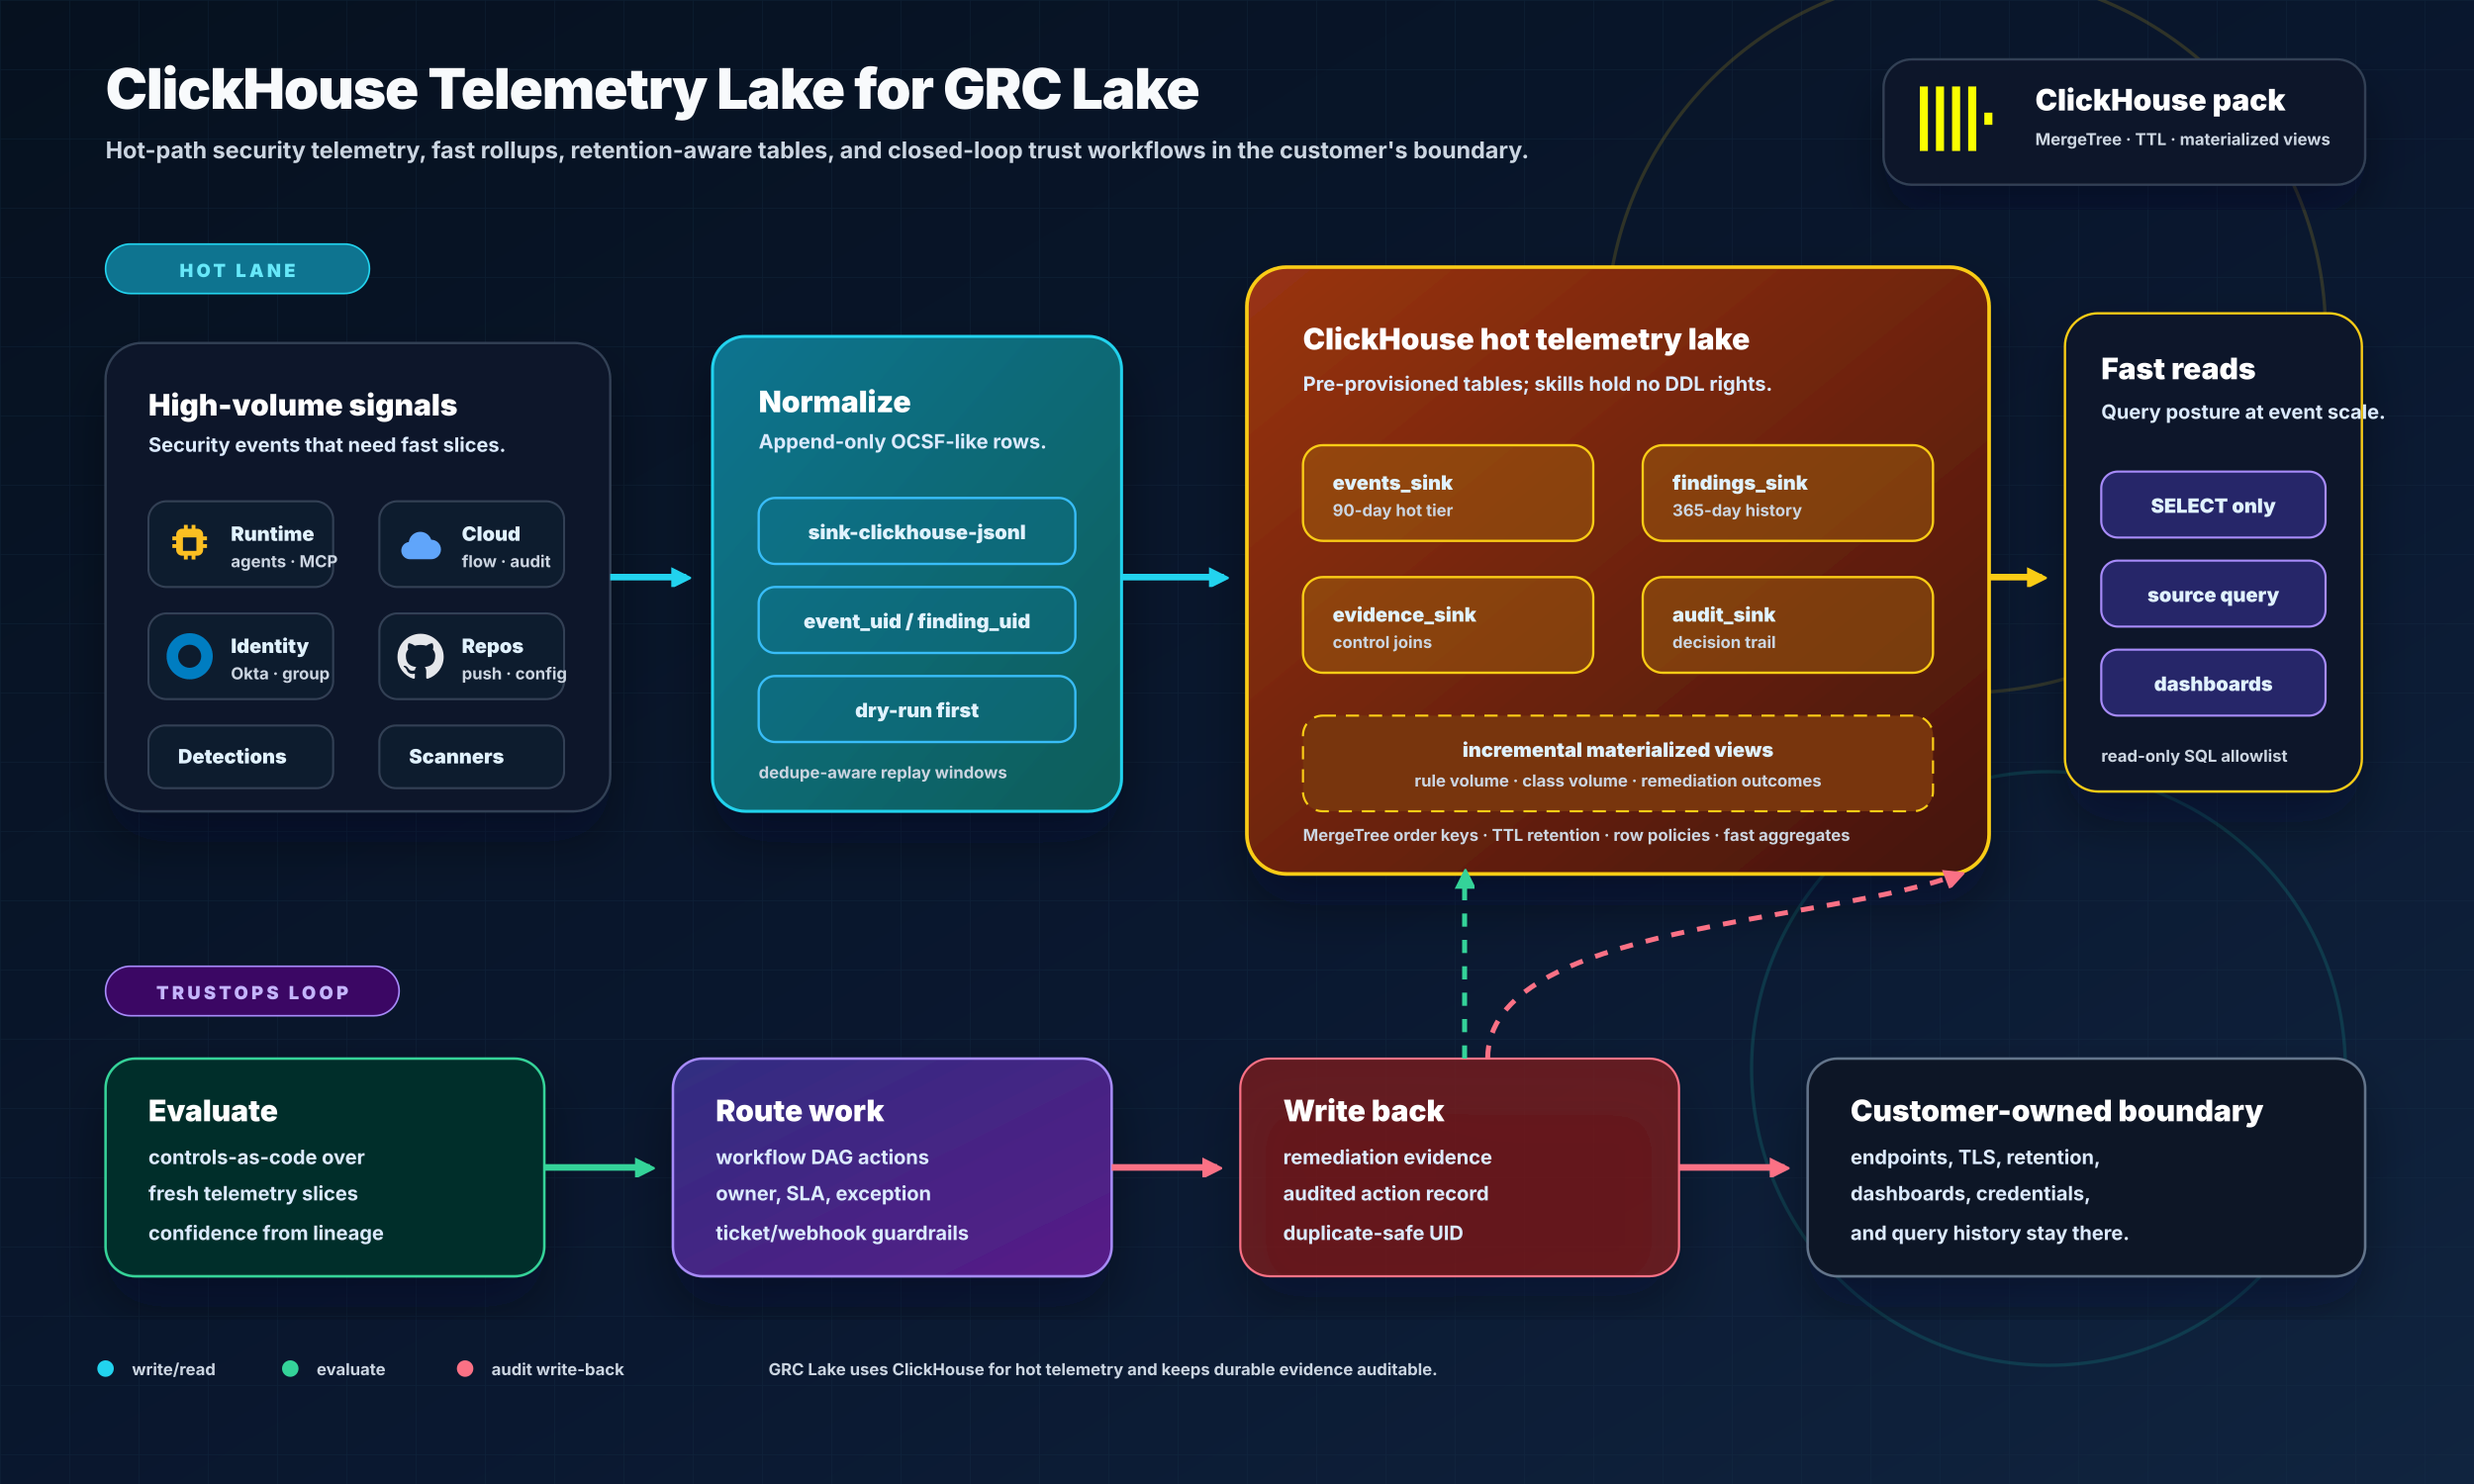
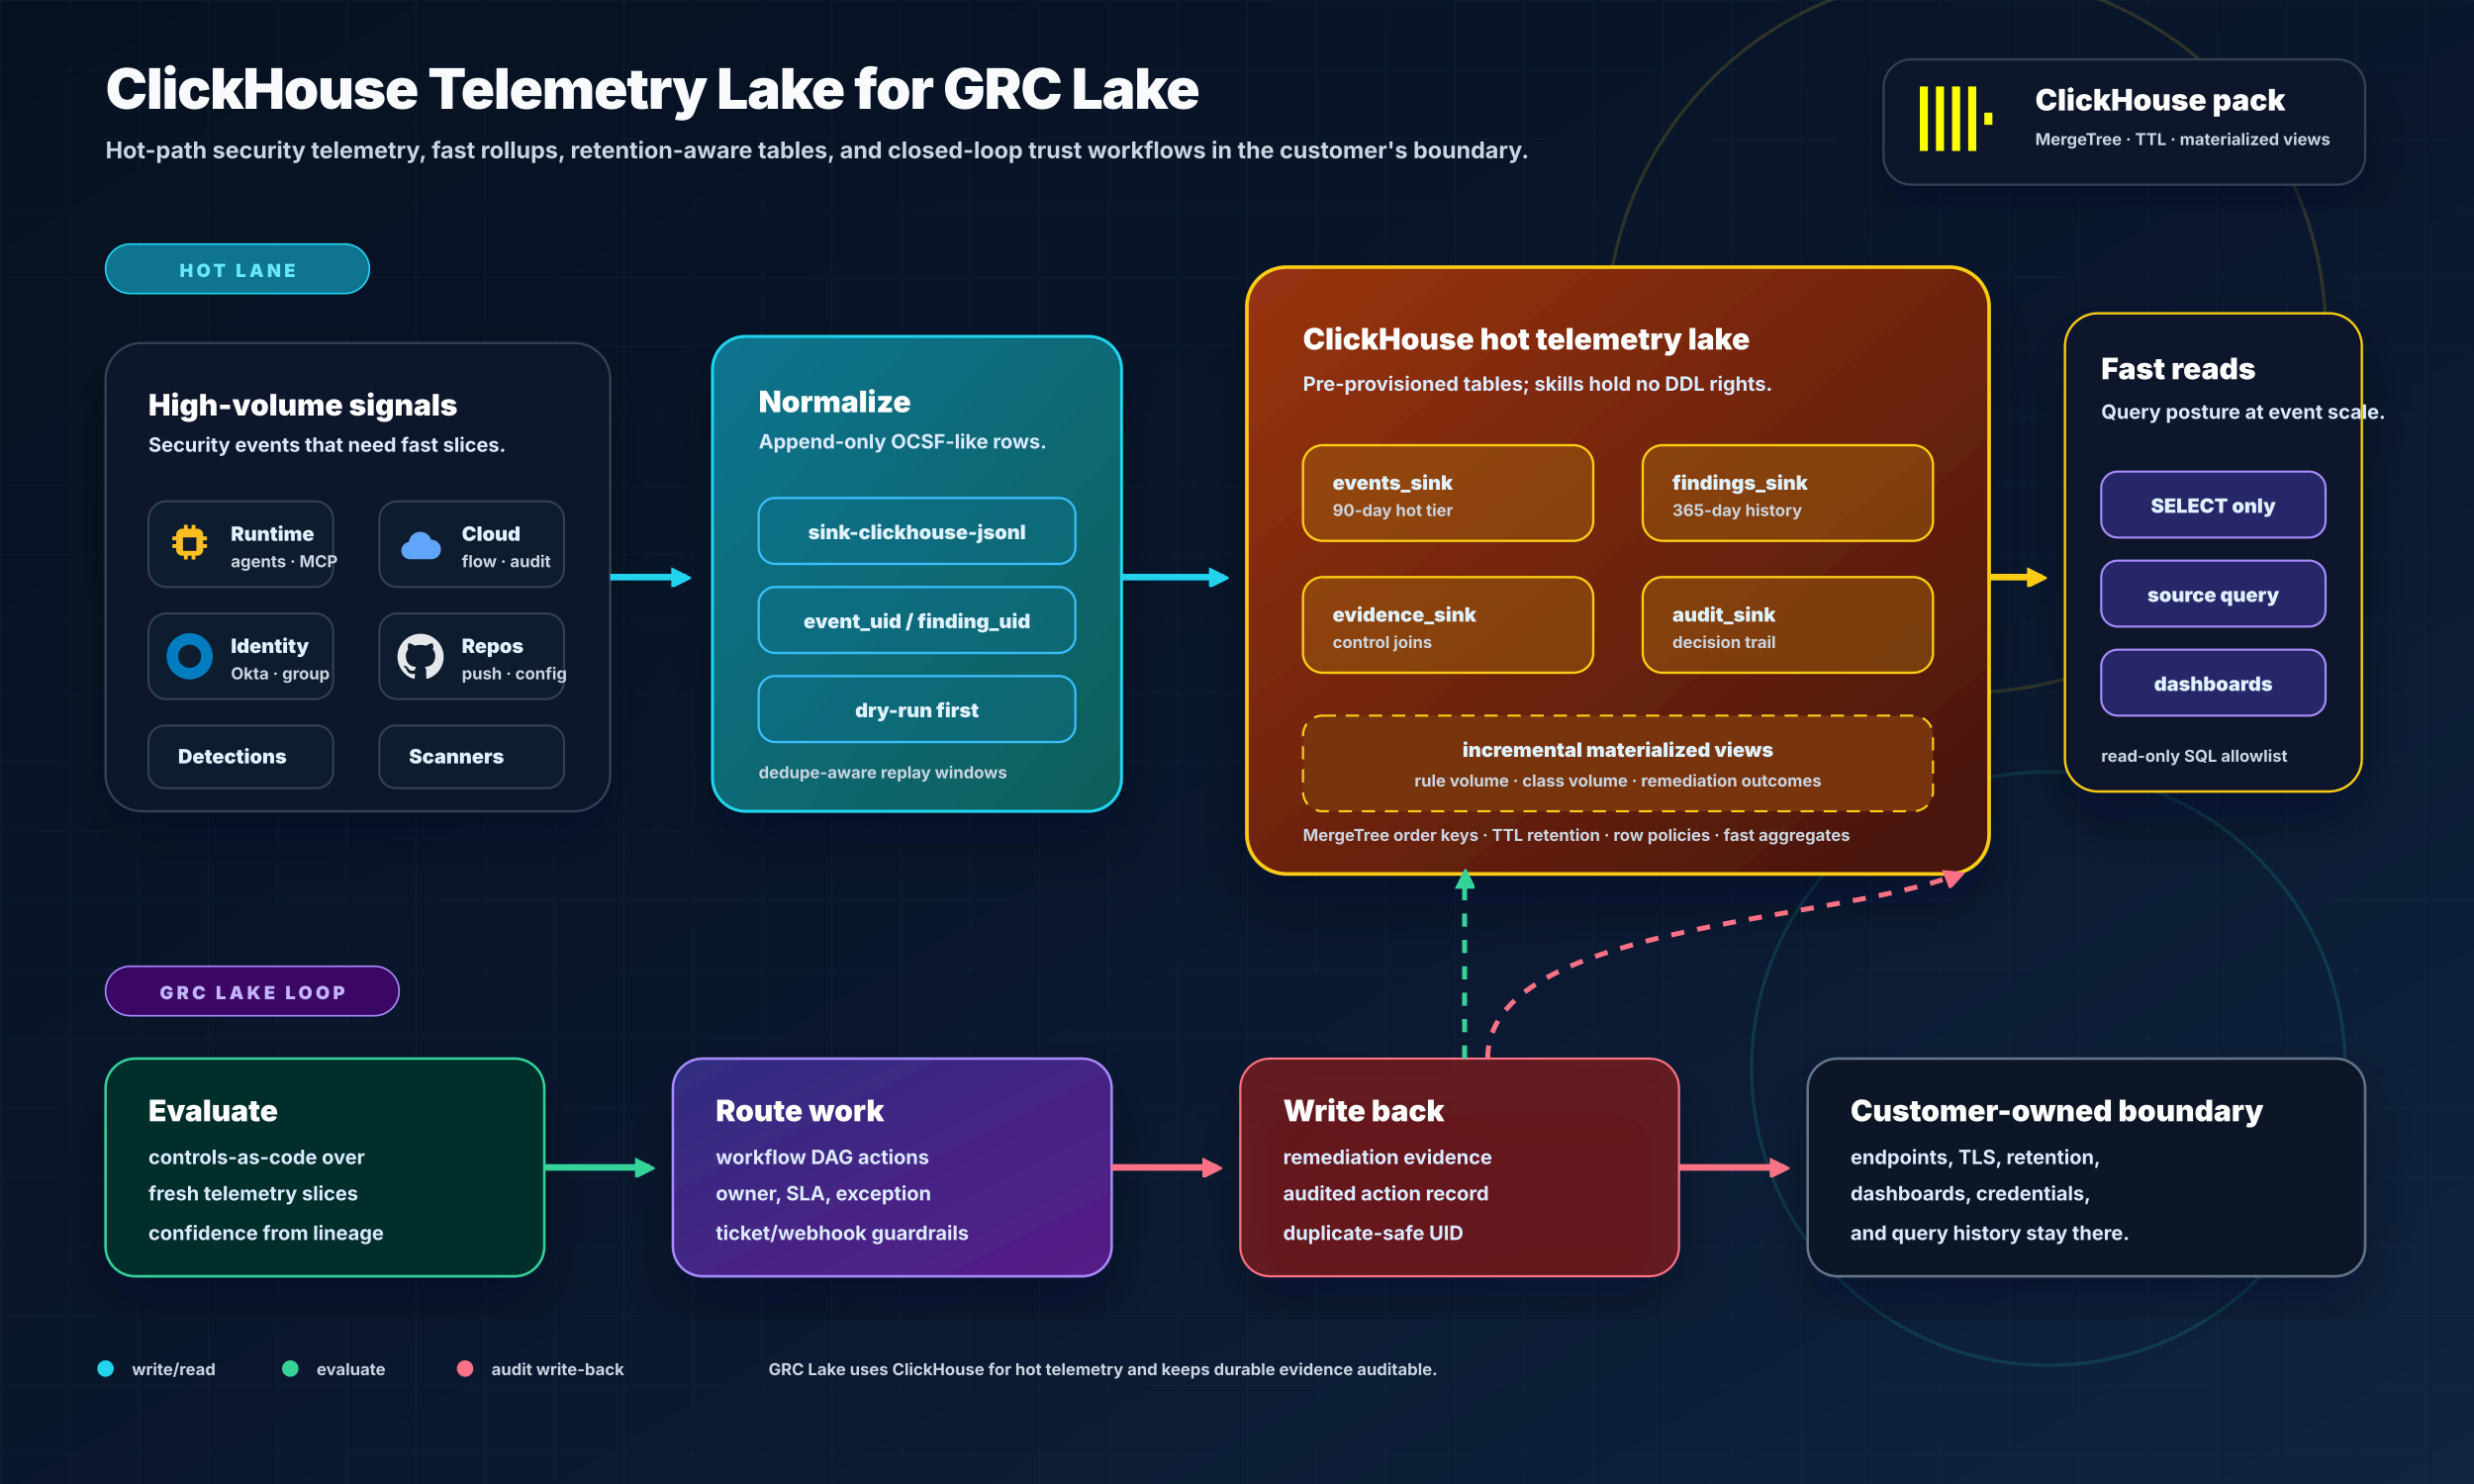
<svg xmlns="http://www.w3.org/2000/svg" width="1500" height="900" viewBox="0 0 1500 900" role="img" aria-labelledby="title desc">
  <defs>
    <linearGradient id="bg" x1="0" y1="0" x2="1" y2="1">
      <stop offset="0" stop-color="#06111f" />
      <stop offset="0.58" stop-color="#0a1830" />
      <stop offset="1" stop-color="#10243f" />
    </linearGradient>
    <linearGradient id="teal" x1="0" y1="0" x2="1" y2="1">
      <stop offset="0" stop-color="#0e7490" />
      <stop offset="1" stop-color="#115e59" />
    </linearGradient>
    <linearGradient id="lake" x1="0" y1="0" x2="1" y2="1">
      <stop offset="0" stop-color="#9a3412" />
      <stop offset="1" stop-color="#431407" />
    </linearGradient>
    <linearGradient id="purple" x1="0" y1="0" x2="1" y2="1">
      <stop offset="0" stop-color="#312e81" />
      <stop offset="1" stop-color="#581c87" />
    </linearGradient>
    <linearGradient id="green" x1="0" y1="0" x2="1" y2="1">
      <stop offset="0" stop-color="#064e3b" />
      <stop offset="1" stop-color="#052e2b" />
    </linearGradient>
    <linearGradient id="audit" x1="0" y1="0" x2="1" y2="1">
      <stop offset="0" stop-color="#7f1d1d" />
      <stop offset="1" stop-color="#581c2b" />
    </linearGradient>
    <pattern id="grid" width="42" height="42" patternUnits="userSpaceOnUse">
      <path d="M42 0H0v42" fill="none" stroke="#17304b" stroke-width="1" opacity="0.34" />
    </pattern>
    <filter id="shadow" x="-20%" y="-20%" width="140%" height="140%">
      <feDropShadow dx="0" dy="18" stdDeviation="16" flood-color="#020617" flood-opacity="0.36" />
    </filter>
    <marker id="arrowCyan" markerUnits="userSpaceOnUse" markerWidth="12" markerHeight="12" refX="9" refY="6" orient="auto">
      <path d="M0 0 13 6.5 0 13z" fill="#22d3ee" />
    </marker>
    <marker id="arrowGreen" markerUnits="userSpaceOnUse" markerWidth="12" markerHeight="12" refX="9" refY="6" orient="auto">
      <path d="M0 0 13 6.5 0 13z" fill="#34d399" />
    </marker>
    <marker id="arrowGold" markerUnits="userSpaceOnUse" markerWidth="12" markerHeight="12" refX="9" refY="6" orient="auto">
      <path d="M0 0 13 6.5 0 13z" fill="#facc15" />
    </marker>
    <marker id="arrowRose" markerUnits="userSpaceOnUse" markerWidth="12" markerHeight="12" refX="9" refY="6" orient="auto">
      <path d="M0 0 13 6.5 0 13z" fill="#fb7185" />
    </marker>
    <style>
      .sans { font-family: Inter, ui-sans-serif, system-ui, -apple-system, BlinkMacSystemFont, "Segoe UI", Arial, sans-serif; }
      .mono { font-family: "SFMono-Regular", Consolas, "Liberation Mono", Menlo, monospace; }
      .title { fill: #f8fafc; font-size: 34px; font-weight: 900; letter-spacing: -0.02em; }
      .subtitle { fill: #cbd5e1; font-size: 14px; font-weight: 650; }
      .lane { fill: #67e8f9; font-size: 11px; font-weight: 900; letter-spacing: 0.18em; }
      .lanePurple { fill: #c4b5fd; font-size: 11px; font-weight: 900; letter-spacing: 0.18em; }
      .laneRose { fill: #fecdd3; font-size: 11px; font-weight: 900; letter-spacing: 0.18em; }
      .cardTitle { fill: #ffffff; font-size: 18px; font-weight: 900; }
      .cardText { fill: #dbeafe; font-size: 12px; font-weight: 650; }
      .muted { fill: #cbd5e1; font-size: 11px; font-weight: 700; }
      .tiny { fill: #cbd5e1; font-size: 10px; font-weight: 700; }
      .code { fill: #e0f2fe; font-size: 12px; font-weight: 850; }
      .box { fill: #0f172a; stroke: #334155; stroke-width: 1.4; }
      .signal { fill: #101b2d; stroke: #334155; stroke-width: 1.25; }
      .cyanBox { fill: rgba(14, 116, 144, 0.30); stroke: #38bdf8; stroke-width: 1.4; }
      .goldBox { fill: rgba(161, 98, 7, 0.46); stroke: #facc15; stroke-width: 1.4; }
      .greenBox { fill: rgba(6, 78, 59, 0.82); stroke: #34d399; stroke-width: 1.35; }
      .purpleBox { fill: rgba(49, 46, 129, 0.72); stroke: #a78bfa; stroke-width: 1.3; }
      .roseBox { fill: rgba(127, 29, 29, 0.74); stroke: #fb7185; stroke-width: 1.3; }
    </style>
  </defs>
  <rect width="1500" height="900" fill="url(#bg)" />
  <rect width="1500" height="900" fill="url(#grid)" opacity="0.92" />
  <circle cx="1192" cy="202" r="218" fill="none" stroke="#facc15" stroke-width="2" opacity="0.16" />
  <circle cx="1242" cy="648" r="180" fill="none" stroke="#14b8a6" stroke-width="2" opacity="0.18" />
  <g class="sans">
    <text x="64" y="66" class="title">ClickHouse Telemetry Lake for GRC Lake</text>
    <text x="64" y="96" class="subtitle">Hot-path security telemetry, fast rollups, retention-aware tables, and closed-loop trust workflows in the customer's boundary.</text>
    <g transform="translate(1142 36)" filter="url(#shadow)">
      <rect width="292" height="76" rx="17" class="box" />
      <svg x="22" y="14" width="44" height="44" viewBox="0 0 24 24">
        <path fill="#FAFF04" d="M21.333 10H24v4h-2.667ZM16 1.335h2.667v21.33H16Zm-5.333 0h2.666v21.33h-2.666ZM0 22.665V1.335h2.667v21.33zm5.333-21.33H8v21.33H5.333Z" />
      </svg>
      <text x="92" y="31" class="cardTitle" font-size="16">ClickHouse pack</text>
      <text x="92" y="52" class="tiny">MergeTree · TTL · materialized views</text>
    </g>
    <g transform="translate(64 148)">
      <rect width="160" height="30" rx="15" fill="#0e7490" stroke="#22d3ee" />
      <text x="80" y="20" text-anchor="middle" class="lane">HOT LANE</text>
    </g>
    <g transform="translate(64 208)" filter="url(#shadow)">
      <rect width="306" height="284" rx="22" class="box" />
      <text x="26" y="44" class="cardTitle">High-volume signals</text>
      <text x="26" y="66" class="cardText">Security events that need fast slices.</text>
      <g transform="translate(26 96)">
        <rect width="112" height="52" rx="11" class="signal" />
        <svg x="11" y="12" width="28" height="28" viewBox="0 0 24 24">
          <path fill="#fbbf24" d="M9 2h2v2h2V2h2v2h1a3 3 0 0 1 3 3v1h2v2h-2v2h2v2h-2v1a3 3 0 0 1-3 3h-1v2h-2v-2h-2v2H9v-2H8a3 3 0 0 1-3-3v-1H3v-2h2v-2H3V8h2V7a3 3 0 0 1 3-3h1V2zm-.5 6.5v7h7v-7h-7z" />
        </svg>
        <text x="50" y="24" class="code">Runtime</text>
        <text x="50" y="40" class="tiny">agents · MCP</text>
      </g>
      <g transform="translate(166 96)">
        <rect width="112" height="52" rx="11" class="signal" />
        <svg x="11" y="13" width="28" height="28" viewBox="0 0 24 24">
          <path fill="#60a5fa" d="M6.5 19a4.5 4.5 0 0 1-.62-8.96 6 6 0 0 1 11.65-1.2A4.5 4.5 0 0 1 17.5 19h-11z" />
        </svg>
        <text x="50" y="24" class="code">Cloud</text>
        <text x="50" y="40" class="tiny">flow · audit</text>
      </g>
      <g transform="translate(26 164)">
        <rect width="112" height="52" rx="11" class="signal" />
        <svg x="11" y="12" width="28" height="28" viewBox="0 0 24 24">
          <path fill="#007DC1" d="M12 0C5.389 0 0 5.35 0 12s5.35 12 12 12 12-5.35 12-12S18.611 0 12 0zm0 18c-3.325 0-6-2.675-6-6s2.675-6 6-6 6 2.675 6 6-2.675 6-6 6z" />
        </svg>
        <text x="50" y="24" class="code">Identity</text>
        <text x="50" y="40" class="tiny">Okta · group</text>
      </g>
      <g transform="translate(166 164)">
        <rect width="112" height="52" rx="11" class="signal" />
        <svg x="11" y="12" width="28" height="28" viewBox="0 0 24 24">
          <path fill="#e5e7eb" d="M12 .297c-6.63 0-12 5.373-12 12 0 5.303 3.438 9.8 8.205 11.385.6.113.82-.258.82-.577 0-.285-.01-1.04-.015-2.04-3.338.724-4.042-1.61-4.042-1.61C4.422 18.07 3.633 17.7 3.633 17.7c-1.087-.744.084-.729.084-.729 1.205.084 1.838 1.236 1.838 1.236 1.07 1.835 2.809 1.305 3.495.998.108-.776.417-1.305.76-1.605-2.665-.3-5.466-1.332-5.466-5.93 0-1.31.465-2.38 1.235-3.22-.135-.303-.54-1.523.105-3.176 0 0 1.005-.322 3.3 1.23.96-.267 1.98-.399 3-.405 1.02.006 2.04.138 3 .405 2.28-1.552 3.285-1.23 3.285-1.23.645 1.653.24 2.873.12 3.176.765.84 1.23 1.91 1.23 3.22 0 4.61-2.805 5.625-5.475 5.92.42.36.81 1.096.81 2.22 0 1.606-.015 2.896-.015 3.286 0 .315.21.69.825.57C20.565 22.092 24 17.592 24 12.297c0-6.627-5.373-12-12-12" />
        </svg>
        <text x="50" y="24" class="code">Repos</text>
        <text x="50" y="40" class="tiny">push · config</text>
      </g>
      <g transform="translate(26 232)">
        <rect width="112" height="38" rx="10" class="signal" />
        <text x="18" y="23" class="code">Detections</text>
      </g>
      <g transform="translate(166 232)">
        <rect width="112" height="38" rx="10" class="signal" />
        <text x="18" y="23" class="code">Scanners</text>
      </g>
    </g>
    <g transform="translate(432 204)" filter="url(#shadow)">
      <rect width="248" height="288" rx="20" fill="url(#teal)" stroke="#22d3ee" stroke-width="1.8" />
      <text x="28" y="46" class="cardTitle">Normalize</text>
      <text x="28" y="68" class="cardText">Append-only OCSF-like rows.</text>
      <rect x="28" y="98" width="192" height="40" rx="10" class="cyanBox" />
      <text x="124" y="123" text-anchor="middle" class="code">sink-clickhouse-jsonl</text>
      <rect x="28" y="152" width="192" height="40" rx="10" class="cyanBox" />
      <text x="124" y="177" text-anchor="middle" class="code">event_uid / finding_uid</text>
      <rect x="28" y="206" width="192" height="40" rx="10" class="cyanBox" />
      <text x="124" y="231" text-anchor="middle" class="code">dry-run first</text>
      <text x="28" y="268" class="tiny">dedupe-aware replay windows</text>
    </g>
    <g transform="translate(756 162)" filter="url(#shadow)">
      <rect width="450" height="368" rx="24" fill="url(#lake)" stroke="#facc15" stroke-width="2.2" />
      <text x="34" y="50" class="cardTitle" font-size="24">ClickHouse hot telemetry lake</text>
      <text x="34" y="75" class="cardText">Pre-provisioned tables; skills hold no DDL rights.</text>
      <g transform="translate(34 108)">
        <rect width="176" height="58" rx="12" class="goldBox" />
        <text x="18" y="27" class="code">events_sink</text>
        <text x="18" y="43" class="tiny">90-day hot tier</text>
      </g>
      <g transform="translate(240 108)">
        <rect width="176" height="58" rx="12" class="goldBox" />
        <text x="18" y="27" class="code">findings_sink</text>
        <text x="18" y="43" class="tiny">365-day history</text>
      </g>
      <g transform="translate(34 188)">
        <rect width="176" height="58" rx="12" class="goldBox" />
        <text x="18" y="27" class="code">evidence_sink</text>
        <text x="18" y="43" class="tiny">control joins</text>
      </g>
      <g transform="translate(240 188)">
        <rect width="176" height="58" rx="12" class="goldBox" />
        <text x="18" y="27" class="code">audit_sink</text>
        <text x="18" y="43" class="tiny">decision trail</text>
      </g>
      <g transform="translate(34 272)">
        <rect width="382" height="58" rx="12" fill="#78350f" stroke="#facc15" stroke-width="1.3" stroke-dasharray="8 6" />
        <text x="191" y="25" text-anchor="middle" class="code">incremental materialized views</text>
        <text x="191" y="43" text-anchor="middle" class="tiny">rule volume · class volume · remediation outcomes</text>
      </g>
      <text x="34" y="348" class="tiny">MergeTree order keys · TTL retention · row policies · fast aggregates</text>
    </g>
    <g transform="translate(1252 190)" filter="url(#shadow)">
      <rect width="180" height="290" rx="20" fill="#0f172a" stroke="#facc15" stroke-width="1.4" />
      <text x="22" y="40" class="cardTitle">Fast reads</text>
      <text x="22" y="64" class="cardText">Query posture at event scale.</text>
      <rect x="22" y="96" width="136" height="40" rx="10" class="purpleBox" />
      <text x="90" y="121" text-anchor="middle" class="code">SELECT only</text>
      <rect x="22" y="150" width="136" height="40" rx="10" class="purpleBox" />
      <text x="90" y="175" text-anchor="middle" class="code">source query</text>
      <rect x="22" y="204" width="136" height="40" rx="10" class="purpleBox" />
      <text x="90" y="229" text-anchor="middle" class="code">dashboards</text>
      <text x="22" y="272" class="tiny">read-only SQL allowlist</text>
    </g>
    <line x1="370" y1="350" x2="416" y2="350" stroke="#22d3ee" stroke-width="4" marker-end="url(#arrowCyan)" />
    <line x1="680" y1="350" x2="742" y2="350" stroke="#22d3ee" stroke-width="4" marker-end="url(#arrowCyan)" />
    <line x1="1206" y1="350" x2="1238" y2="350" stroke="#facc15" stroke-width="4" marker-end="url(#arrowGold)" />
    <g transform="translate(64 586)">
      <rect width="178" height="30" rx="15" fill="#3b0764" stroke="#a78bfa" />
-       <text x="89" y="20" text-anchor="middle" class="lanePurple">TRUSTOPS LOOP</text>
+       <text x="89" y="20" text-anchor="middle" class="lanePurple">GRC LAKE LOOP</text>
    </g>
    <g transform="translate(64 642)" filter="url(#shadow)">
      <rect width="266" height="132" rx="18" fill="#052e2b" stroke="#34d399" stroke-width="1.5" />
      <text x="26" y="38" class="cardTitle">Evaluate</text>
      <text x="26" y="64" class="cardText">controls-as-code over</text>
      <text x="26" y="86" class="cardText">fresh telemetry slices</text>
      <text x="26" y="110" class="cardText">confidence from lineage</text>
    </g>
    <g transform="translate(408 642)" filter="url(#shadow)">
      <rect width="266" height="132" rx="18" fill="url(#purple)" stroke="#a78bfa" stroke-width="1.5" />
      <text x="26" y="38" class="cardTitle">Route work</text>
      <text x="26" y="64" class="cardText">workflow DAG actions</text>
      <text x="26" y="86" class="cardText">owner, SLA, exception</text>
      <text x="26" y="110" class="cardText">ticket/webhook guardrails</text>
    </g>
    <g transform="translate(752 642)" filter="url(#shadow)">
      <rect width="266" height="132" rx="18" class="roseBox" />
      <text x="26" y="38" class="cardTitle">Write back</text>
      <text x="26" y="64" class="cardText">remediation evidence</text>
      <text x="26" y="86" class="cardText">audited action record</text>
      <text x="26" y="110" class="cardText">duplicate-safe UID</text>
    </g>
    <g transform="translate(1096 642)" filter="url(#shadow)">
      <rect width="338" height="132" rx="18" fill="#111827" stroke="#64748b" stroke-width="1.5" />
      <text x="26" y="38" class="cardTitle">Customer-owned boundary</text>
      <text x="26" y="64" class="cardText">endpoints, TLS, retention,</text>
      <text x="26" y="86" class="cardText">dashboards, credentials,</text>
      <text x="26" y="110" class="cardText">and query history stay there.</text>
    </g>
    <line x1="330" y1="708" x2="394" y2="708" stroke="#34d399" stroke-width="4" marker-end="url(#arrowGreen)" />
    <line x1="674" y1="708" x2="738" y2="708" stroke="#fb7185" stroke-width="4" marker-end="url(#arrowRose)" />
    <line x1="1018" y1="708" x2="1082" y2="708" stroke="#fb7185" stroke-width="4" marker-end="url(#arrowRose)" />
    <path d="M888 642V530" fill="none" stroke="#34d399" stroke-width="3" stroke-dasharray="8 8" marker-end="url(#arrowGreen)" />
    <path d="M902 642C902 560 1110 560 1188 530" fill="none" stroke="#fb7185" stroke-width="3" stroke-dasharray="8 8" marker-end="url(#arrowRose)" />
    <g transform="translate(64 830)">
      <circle cx="0" cy="0" r="5" fill="#22d3ee" />
      <text x="16" y="4" class="tiny">write/read</text>
      <circle cx="112" cy="0" r="5" fill="#34d399" />
      <text x="128" y="4" class="tiny">evaluate</text>
      <circle cx="218" cy="0" r="5" fill="#fb7185" />
      <text x="234" y="4" class="tiny">audit write-back</text>
      <text x="402" y="4" class="tiny">GRC Lake uses ClickHouse for hot telemetry and keeps durable evidence auditable.</text>
    </g>
  </g>
</svg>
